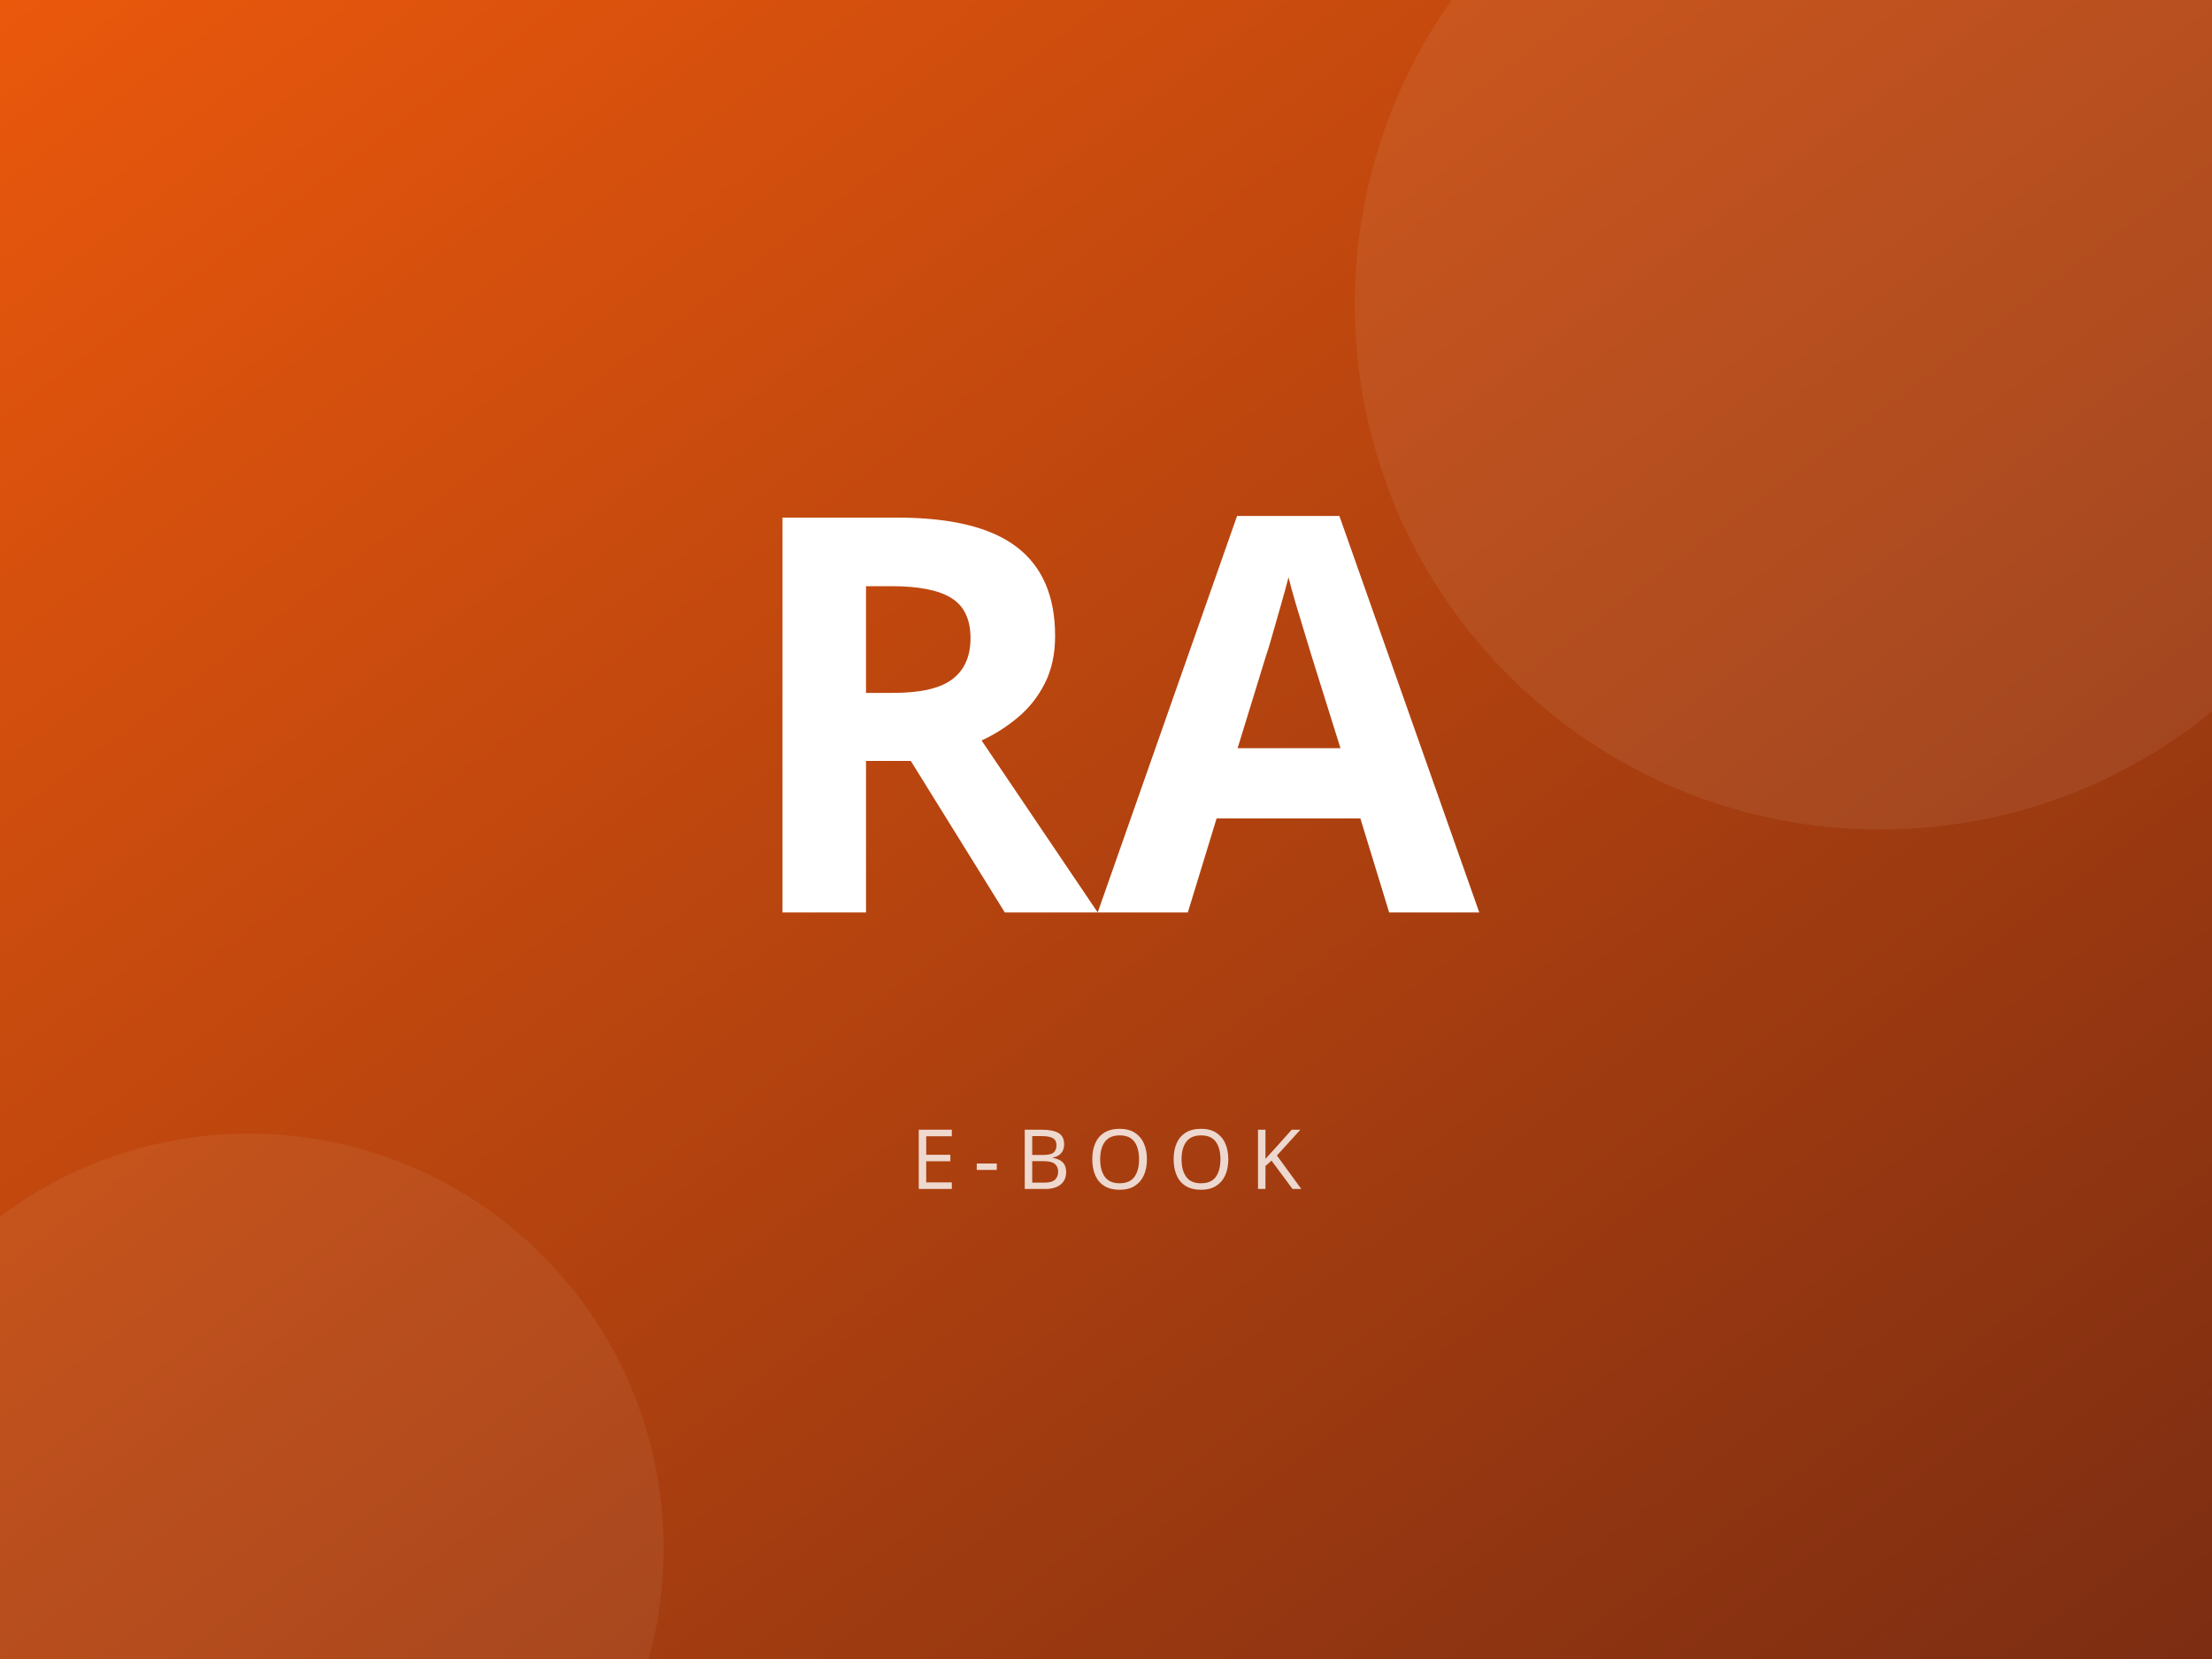
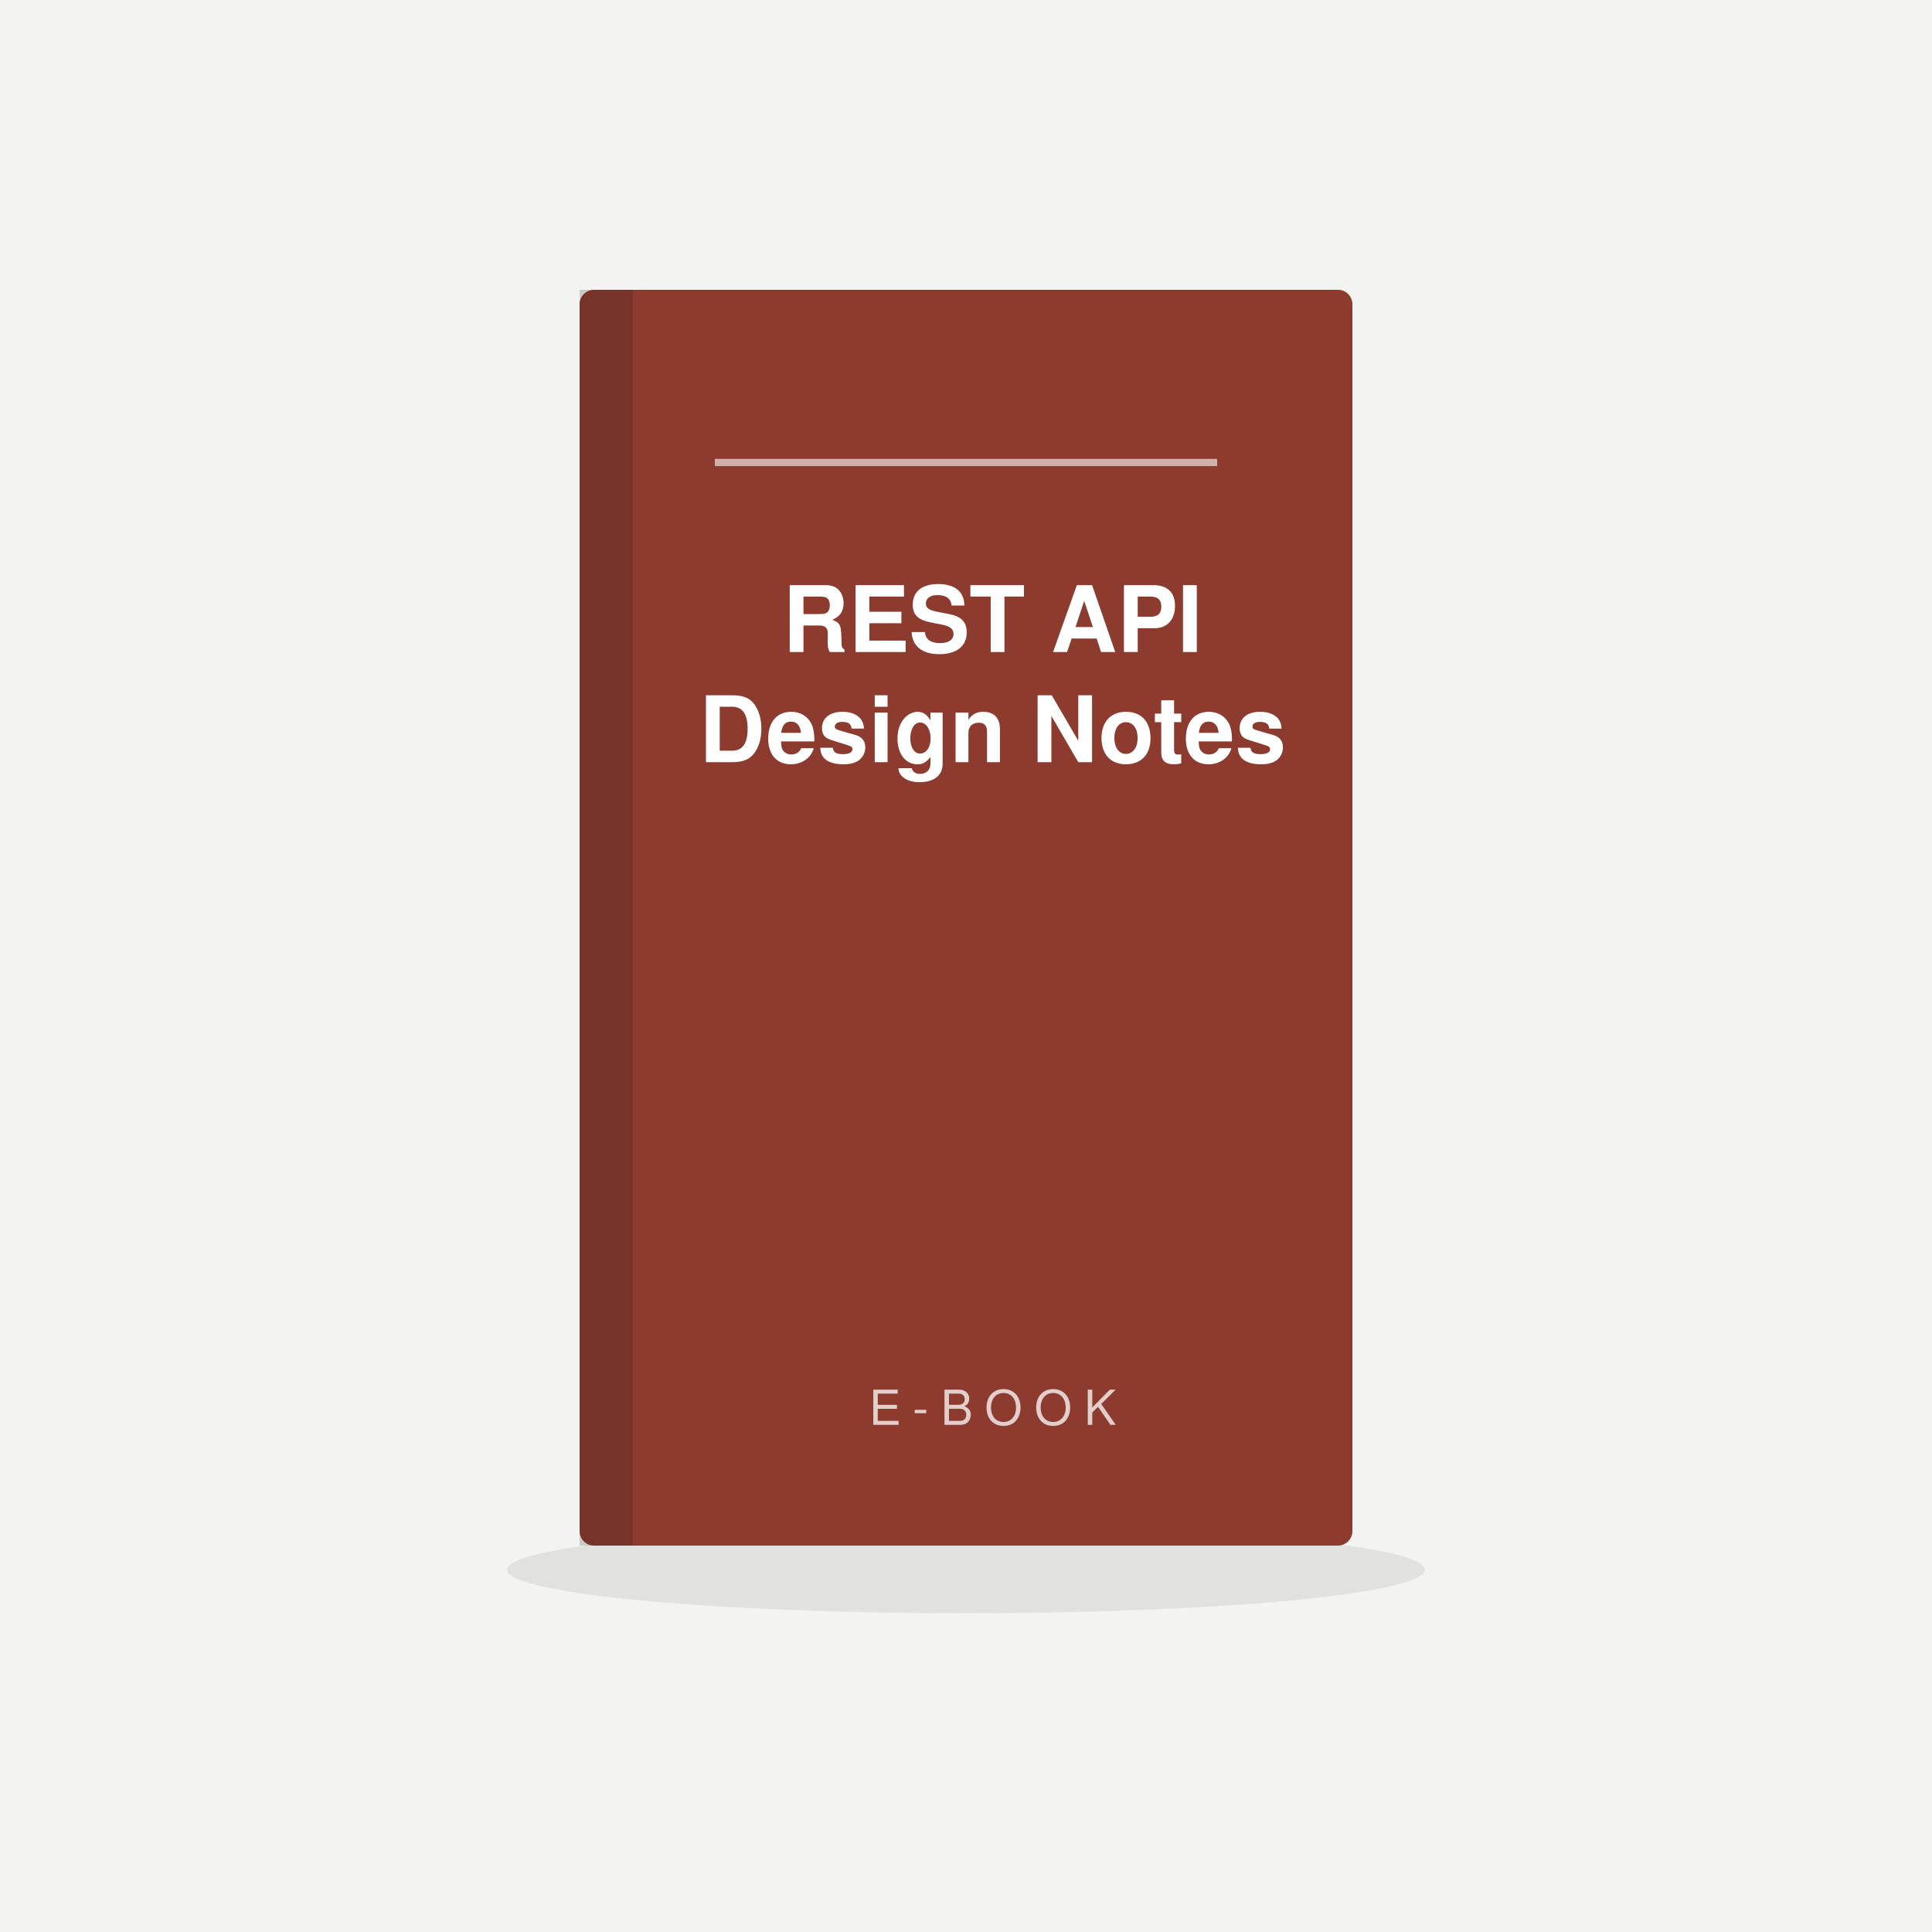
- <svg xmlns="http://www.w3.org/2000/svg" width="800" height="600" viewBox="0 0 800 600">
-   <defs>
-     <linearGradient id="g" x1="0" y1="0" x2="1" y2="1">
-       <stop offset="0" stop-color="#ea580c" />
-       <stop offset="1" stop-color="#7c2d12" />
-     </linearGradient>
-   </defs>
-   <rect width="800" height="600" fill="url(#g)" />
-   <circle cx="680" cy="110" r="190" fill="#fff" opacity=".07" />
-   <circle cx="90" cy="560" r="150" fill="#fff" opacity=".06" />
-   <text x="400" y="330" text-anchor="middle" font-family="system-ui,sans-serif" font-size="200" font-weight="700" fill="#fff">RA</text>
-   <text x="400" y="430" text-anchor="middle" font-family="system-ui,sans-serif" font-size="30" letter-spacing="6" fill="#fff" opacity=".8">E-BOOK</text>
+ <svg xmlns="http://www.w3.org/2000/svg" width="800" height="800" viewBox="0 0 800 800">
+   <rect width="800" height="800" fill="#f3f3f1" />
+   <ellipse cx="400" cy="650" rx="190" ry="18" fill="#121212" opacity=".08" />
+   <rect x="240" y="120" width="320" height="520" rx="6" fill="#8c3b2e" />
+   <rect x="240" y="120" width="22" height="520" fill="#121212" opacity=".18" />
+   <rect x="296" y="190" width="208" height="3" fill="#fff" opacity=".6" />
+   <text x="411" y="270" text-anchor="middle" font-family="Helvetica,Arial,sans-serif" font-size="38" font-weight="600" fill="#fff">REST API</text>
+   <text x="411" y="315.6" text-anchor="middle" font-family="Helvetica,Arial,sans-serif" font-size="38" font-weight="600" fill="#fff">Design Notes</text>
+   <text x="411" y="590" text-anchor="middle" font-family="Helvetica,Arial,sans-serif" font-size="20" letter-spacing="5" fill="#fff" opacity=".75">E-BOOK</text>
</svg>
